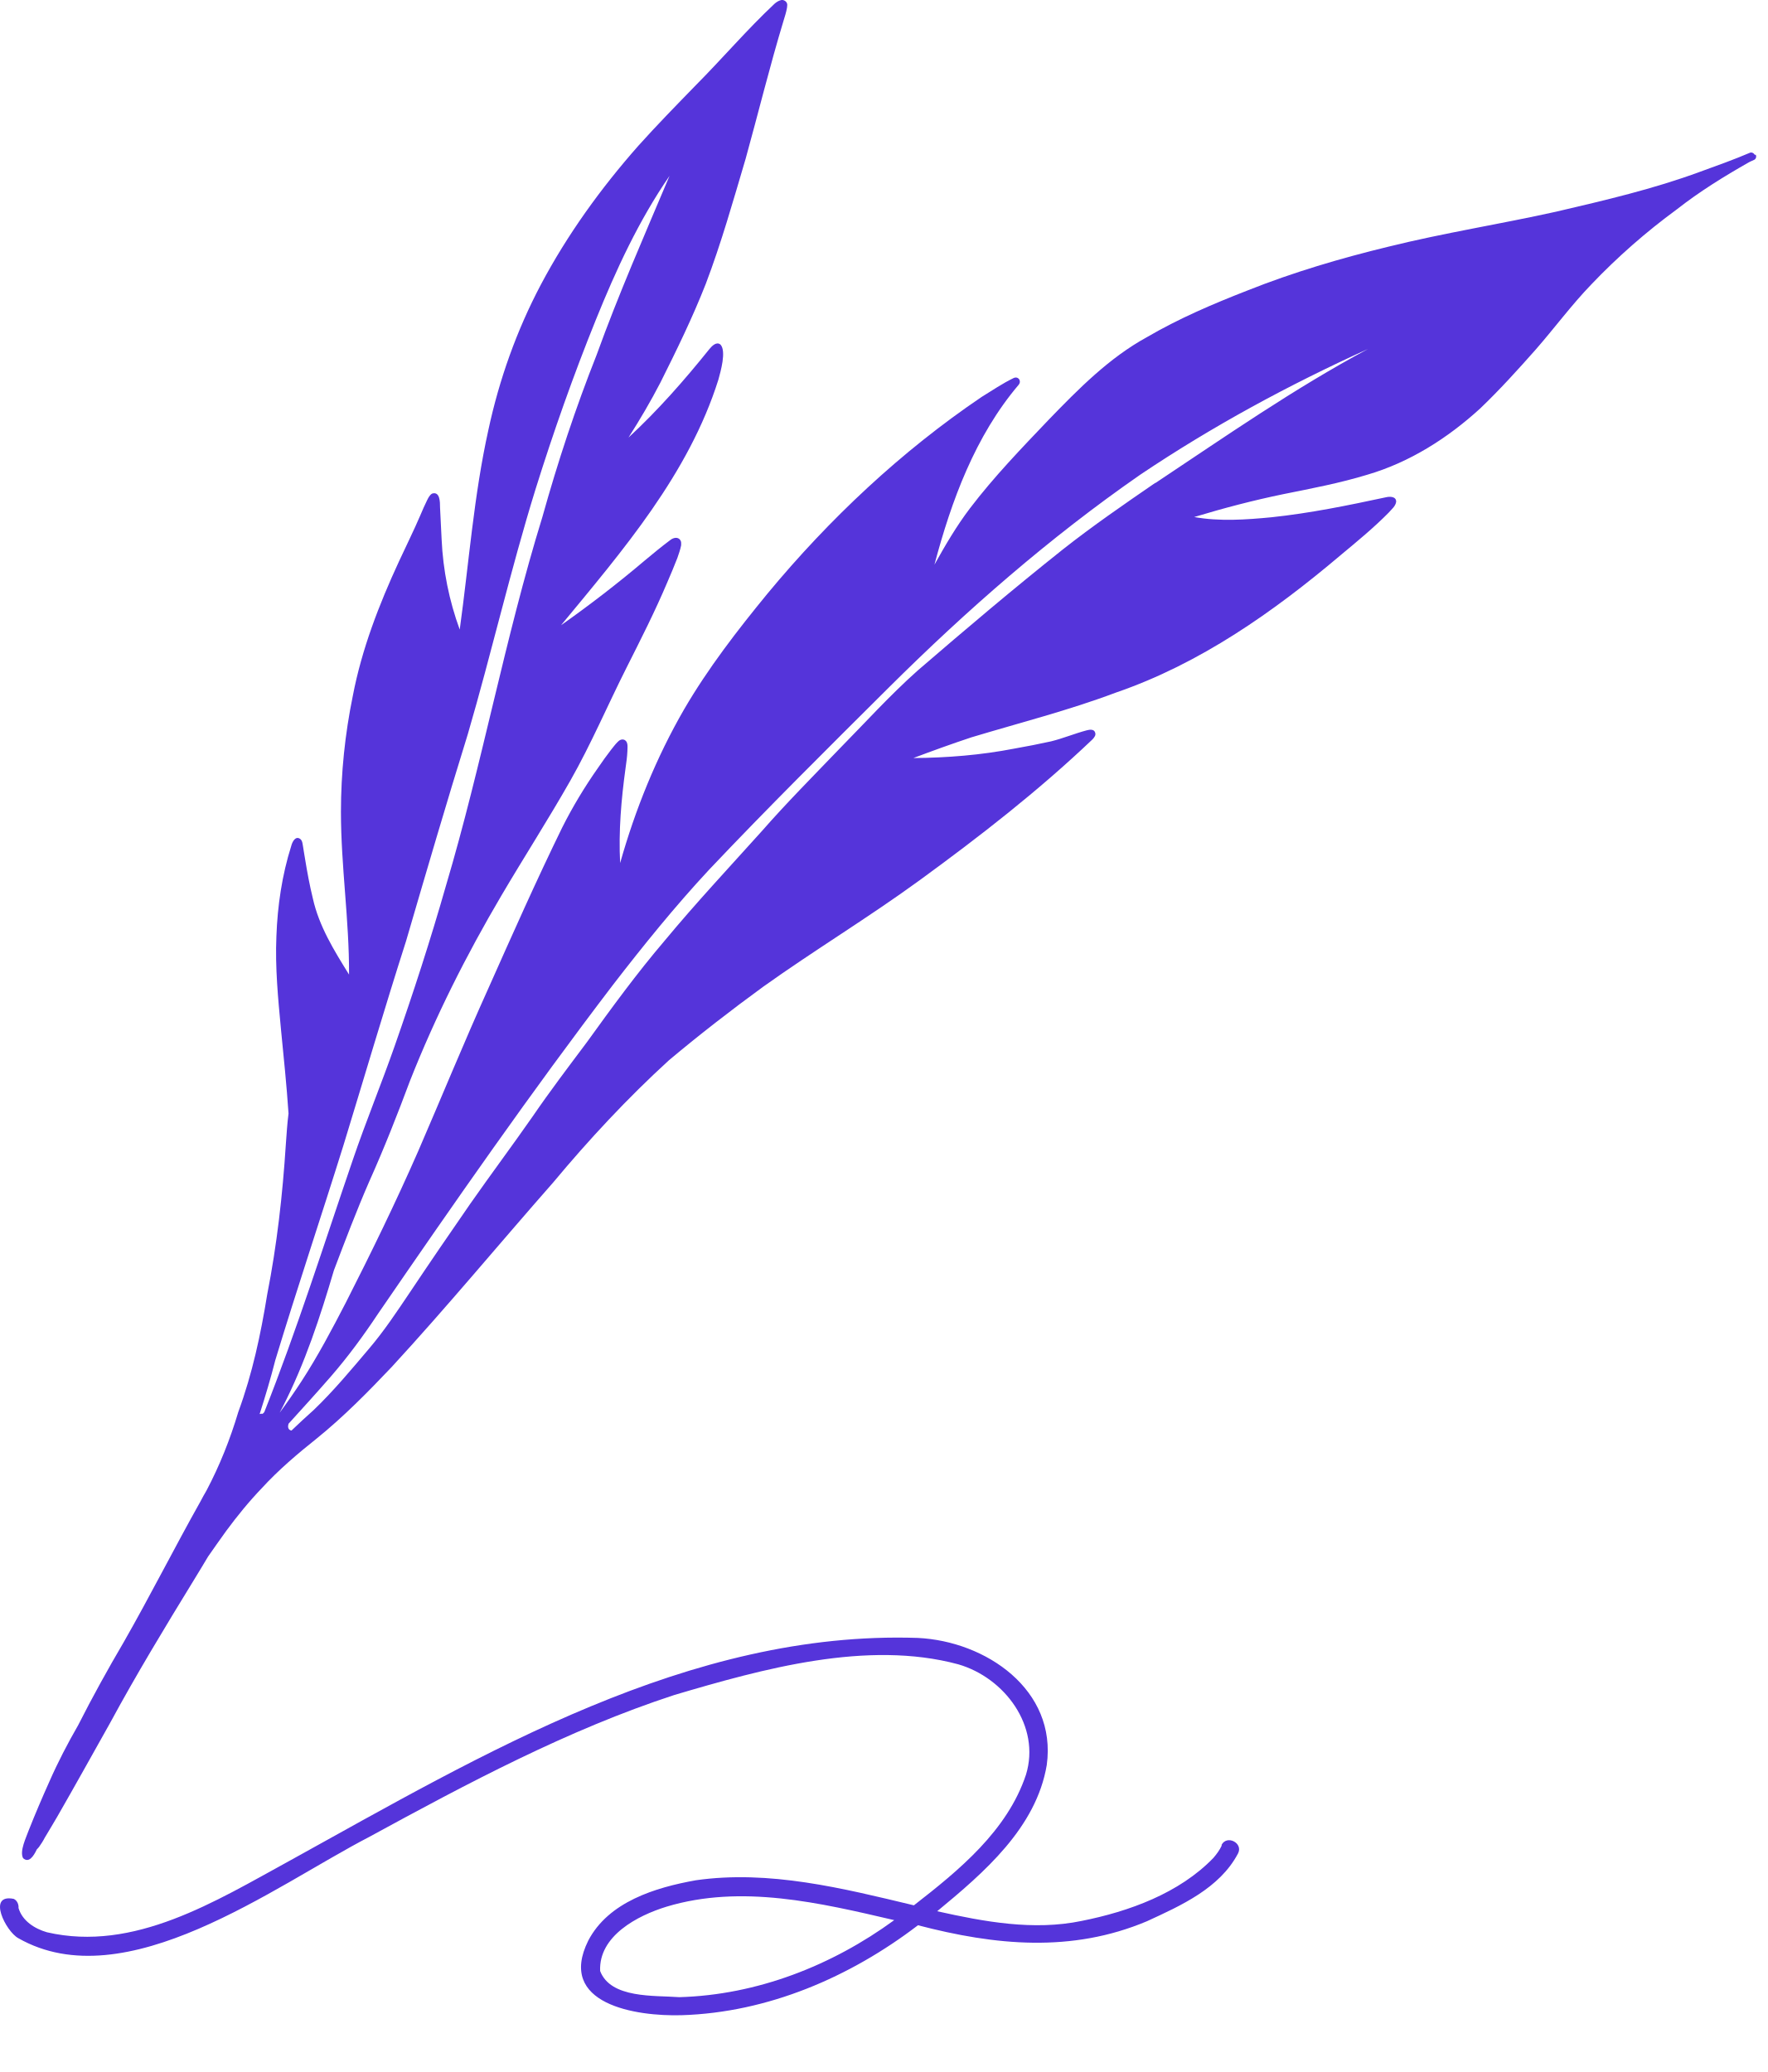
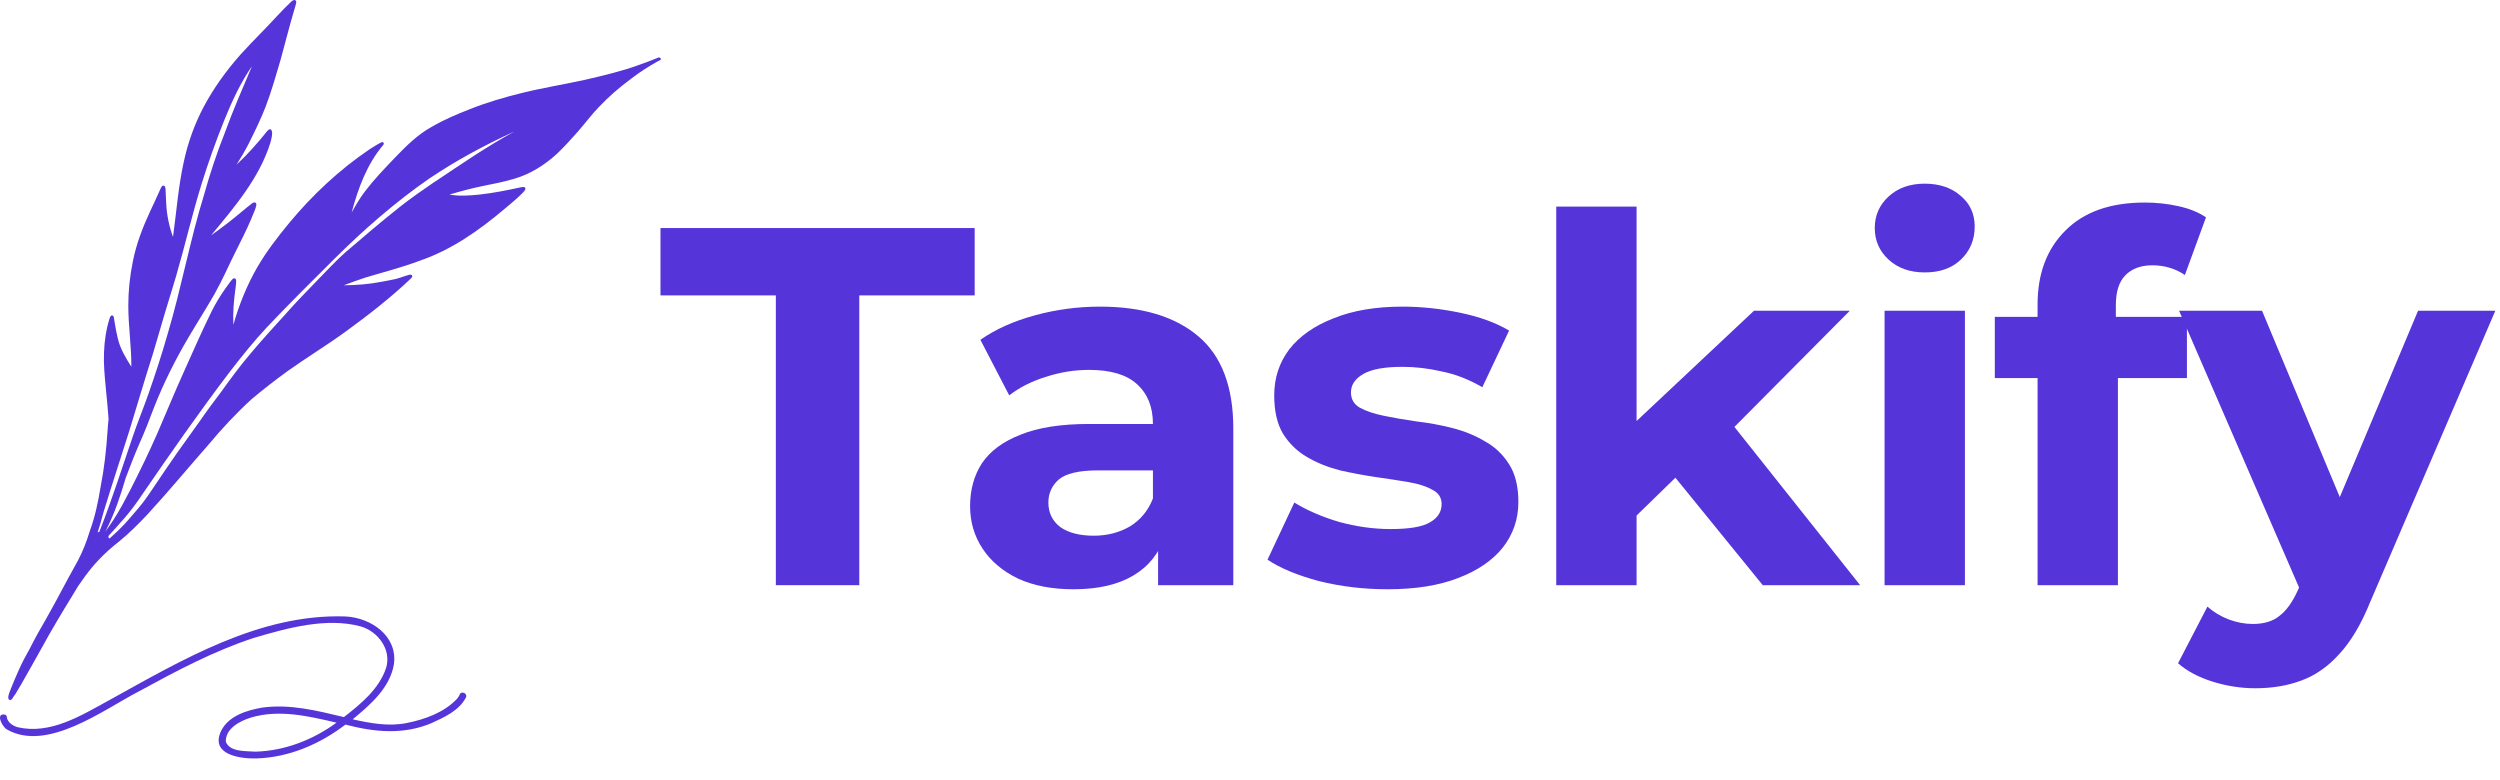
- <svg xmlns="http://www.w3.org/2000/svg" width="29" height="34" viewBox="0 0 29 34" fill="none">
-   <g id="Objects">
-     <g id="Group">
-       <path id="Vector" d="M28.791 2.54C28.778 2.514 28.747 2.496 28.716 2.505C28.446 2.62 28.175 2.717 27.896 2.818C27.13 3.101 26.332 3.287 25.535 3.473C24.622 3.676 23.692 3.822 22.784 4.047C22 4.237 21.22 4.467 20.467 4.767C19.9 4.988 19.341 5.227 18.819 5.532C18.198 5.872 17.698 6.38 17.21 6.884C16.763 7.353 16.311 7.821 15.917 8.338C15.695 8.63 15.509 8.948 15.332 9.266C15.611 8.214 16.001 7.154 16.714 6.314C16.767 6.248 16.705 6.168 16.63 6.204C16.448 6.292 16.28 6.407 16.107 6.513C14.787 7.406 13.608 8.515 12.594 9.739C12.098 10.344 11.619 10.963 11.225 11.639C10.768 12.43 10.423 13.283 10.175 14.162C10.148 13.641 10.193 13.12 10.264 12.603C10.277 12.51 10.29 12.421 10.294 12.329C10.294 12.267 10.312 12.178 10.25 12.143C10.206 12.121 10.162 12.143 10.131 12.178C10.091 12.218 10.06 12.262 10.024 12.306C9.953 12.399 9.882 12.496 9.816 12.594C9.595 12.908 9.395 13.239 9.222 13.584C8.797 14.454 8.407 15.334 8.013 16.218C7.614 17.101 7.246 18.003 6.861 18.891C6.493 19.731 6.09 20.557 5.674 21.375C5.448 21.812 5.217 22.25 4.947 22.665C4.832 22.842 4.712 23.014 4.588 23.182C4.606 23.147 4.624 23.116 4.641 23.081C5.005 22.369 5.253 21.609 5.479 20.844C5.665 20.354 5.851 19.863 6.059 19.386C6.303 18.843 6.52 18.29 6.728 17.733C7.144 16.681 7.65 15.674 8.226 14.697C8.598 14.065 8.996 13.447 9.36 12.806C9.701 12.205 9.971 11.569 10.281 10.954C10.512 10.495 10.746 10.035 10.946 9.562C11.003 9.43 11.061 9.293 11.114 9.156C11.136 9.089 11.163 9.019 11.176 8.948C11.176 8.921 11.181 8.89 11.163 8.864C11.123 8.802 11.043 8.824 10.995 8.864C10.853 8.97 10.72 9.08 10.582 9.195C10.139 9.571 9.679 9.925 9.205 10.26C10.219 9.032 11.3 7.777 11.787 6.23C11.823 6.098 11.92 5.766 11.823 5.656C11.757 5.598 11.681 5.678 11.641 5.726C11.229 6.239 10.795 6.734 10.312 7.18C10.498 6.889 10.675 6.588 10.835 6.279C11.101 5.748 11.362 5.214 11.579 4.661C11.836 3.985 12.031 3.291 12.235 2.602C12.443 1.851 12.629 1.091 12.855 0.344C12.877 0.273 12.9 0.202 12.913 0.127C12.913 0.105 12.922 0.079 12.913 0.056C12.9 0.017 12.851 -0.01 12.811 0.003C12.775 0.012 12.74 0.034 12.709 0.061C12.257 0.485 11.854 0.958 11.42 1.395C11.101 1.723 10.777 2.054 10.472 2.394C9.856 3.092 9.307 3.853 8.872 4.675C8.478 5.421 8.19 6.23 8.013 7.056C7.774 8.135 7.694 9.24 7.543 10.331C7.37 9.858 7.269 9.359 7.246 8.851C7.238 8.683 7.229 8.506 7.22 8.325C7.22 8.241 7.22 8.06 7.091 8.099C7.051 8.121 7.029 8.166 7.007 8.21C6.967 8.289 6.932 8.373 6.896 8.457C6.786 8.714 6.662 8.961 6.546 9.213C6.219 9.92 5.935 10.654 5.789 11.418C5.66 12.046 5.594 12.687 5.594 13.323C5.594 14.216 5.731 15.095 5.727 15.992C5.483 15.599 5.235 15.201 5.133 14.742C5.08 14.525 5.04 14.308 5.005 14.092C4.996 14.03 4.982 13.964 4.974 13.902C4.965 13.858 4.965 13.8 4.929 13.769C4.85 13.707 4.796 13.813 4.779 13.88C4.628 14.357 4.553 14.861 4.535 15.365C4.513 15.873 4.562 16.381 4.61 16.889C4.655 17.349 4.703 17.808 4.734 18.272C4.712 18.44 4.703 18.608 4.69 18.776C4.637 19.603 4.544 20.429 4.384 21.242C4.278 21.896 4.141 22.541 3.91 23.169C3.777 23.615 3.605 24.048 3.388 24.459C3.352 24.517 3.321 24.579 3.29 24.636C2.86 25.401 2.466 26.183 2.032 26.943C1.77 27.389 1.518 27.844 1.283 28.308C1.11 28.609 0.951 28.914 0.813 29.228C0.694 29.493 0.579 29.762 0.472 30.032C0.432 30.147 0.317 30.377 0.379 30.491C0.472 30.575 0.548 30.465 0.605 30.346C0.619 30.332 0.632 30.319 0.641 30.306C0.676 30.257 0.707 30.209 0.734 30.156C0.805 30.036 0.876 29.921 0.942 29.806C1.234 29.298 1.518 28.786 1.806 28.273C2.236 27.478 2.705 26.704 3.179 25.931C3.259 25.803 3.334 25.674 3.414 25.542C3.512 25.401 3.609 25.264 3.711 25.122C3.893 24.875 4.088 24.636 4.3 24.415C4.562 24.128 4.889 23.849 5.195 23.606C5.638 23.248 6.037 22.842 6.427 22.431C7.335 21.445 8.19 20.411 9.076 19.404C9.665 18.697 10.299 18.016 10.977 17.397C11.477 16.978 11.996 16.575 12.523 16.191C13.365 15.59 14.251 15.055 15.088 14.445C16.076 13.725 17.042 12.974 17.928 12.13C17.955 12.099 17.986 12.063 17.968 12.019C17.95 11.962 17.879 11.971 17.831 11.984C17.631 12.037 17.441 12.117 17.246 12.165C17.046 12.209 16.843 12.249 16.643 12.284C16.098 12.39 15.54 12.435 14.986 12.439C15.301 12.32 15.62 12.205 15.939 12.099C16.732 11.86 17.534 11.657 18.309 11.365C19.687 10.892 20.892 10.044 21.995 9.111C22.265 8.886 22.54 8.661 22.788 8.409C22.832 8.356 22.899 8.307 22.908 8.232C22.908 8.144 22.802 8.144 22.735 8.161C22.115 8.294 21.49 8.422 20.861 8.488C20.445 8.528 20.01 8.559 19.594 8.484C20.077 8.338 20.564 8.21 21.06 8.108C21.521 8.015 21.986 7.927 22.434 7.79C23.129 7.587 23.754 7.189 24.286 6.703C24.605 6.398 24.901 6.071 25.194 5.74C25.504 5.386 25.783 5.006 26.111 4.666C26.541 4.215 27.01 3.804 27.511 3.437C27.883 3.145 28.282 2.898 28.694 2.664C28.725 2.646 28.756 2.637 28.787 2.62C28.814 2.602 28.822 2.571 28.809 2.54H28.791ZM4.579 23.536C4.579 23.536 4.579 23.536 4.57 23.536H4.575H4.579ZM5.638 18.785C5.979 17.671 6.307 16.553 6.662 15.444C6.994 14.308 7.326 13.173 7.676 12.046C8.066 10.711 8.376 9.354 8.788 8.024C9.081 7.087 9.408 6.159 9.776 5.249C10.108 4.427 10.481 3.618 10.986 2.885C10.574 3.861 10.148 4.829 9.789 5.824C9.444 6.694 9.151 7.582 8.899 8.484C8.283 10.477 7.911 12.536 7.317 14.534C7.065 15.418 6.781 16.293 6.476 17.163C6.258 17.786 6.001 18.409 5.789 19.032C5.315 20.416 4.876 21.812 4.336 23.173C4.327 23.182 4.318 23.191 4.309 23.2C4.291 23.195 4.274 23.2 4.26 23.204C4.353 22.913 4.442 22.616 4.517 22.32C4.876 21.136 5.27 19.965 5.638 18.785ZM18.956 7.923C18.442 8.276 17.928 8.63 17.441 9.014C16.63 9.659 15.841 10.327 15.057 11.003C14.601 11.409 14.189 11.865 13.759 12.302C13.334 12.744 12.904 13.177 12.501 13.637C11.965 14.233 11.415 14.821 10.902 15.44C10.45 15.97 10.037 16.536 9.63 17.101C9.329 17.503 9.023 17.906 8.739 18.321C8.403 18.803 8.053 19.271 7.716 19.753C7.379 20.239 7.047 20.725 6.719 21.216C6.511 21.525 6.303 21.839 6.059 22.126C5.771 22.466 5.474 22.824 5.146 23.138C5.022 23.248 4.903 23.359 4.783 23.474C4.783 23.474 4.783 23.474 4.779 23.474C4.721 23.46 4.721 23.407 4.734 23.363C4.969 23.103 5.204 22.846 5.434 22.581C5.713 22.259 5.966 21.914 6.201 21.56C7.45 19.74 8.713 17.923 10.055 16.164C10.556 15.515 11.074 14.874 11.633 14.273C12.594 13.257 13.586 12.275 14.579 11.286C15.859 10.013 17.224 8.82 18.708 7.79C19.891 6.995 21.149 6.314 22.447 5.726C21.233 6.376 20.099 7.167 18.956 7.927V7.923Z" fill="#5534DA" />
-       <path id="Vector_2" d="M20.046 30.284C20.011 30.359 19.962 30.425 19.909 30.487C19.351 31.066 18.526 31.366 17.747 31.521C16.958 31.685 16.147 31.534 15.377 31.362C16.143 30.73 17.003 29.992 17.175 28.962C17.344 27.729 16.178 26.93 15.057 26.877C11.309 26.753 7.925 28.781 4.748 30.536C3.543 31.194 2.201 32.038 0.77 31.707C0.57 31.649 0.366 31.521 0.304 31.309C0.309 31.252 0.282 31.185 0.225 31.159C-0.218 31.07 0.096 31.693 0.3 31.804C2.059 32.807 4.504 30.947 6.059 30.142C7.663 29.267 9.32 28.383 11.066 27.813C12.514 27.385 14.229 26.907 15.722 27.31C16.484 27.53 17.078 28.326 16.834 29.121C16.528 30.041 15.735 30.69 14.995 31.265C13.83 30.986 12.621 30.681 11.416 30.854C10.751 30.973 9.985 31.207 9.652 31.844C9.134 32.887 10.432 33.09 11.185 33.068C12.599 33.024 13.945 32.445 15.062 31.592C16.329 31.923 17.583 32.047 18.819 31.526C19.377 31.269 20.011 30.986 20.312 30.416C20.405 30.244 20.13 30.102 20.042 30.275L20.046 30.284ZM11.146 32.772C10.738 32.741 10.02 32.798 9.847 32.343C9.821 31.768 10.459 31.433 10.937 31.287C12.165 30.916 13.458 31.225 14.672 31.508C13.649 32.255 12.421 32.736 11.146 32.772Z" fill="#5534DA" />
-     </g>
-   </g>
+ <svg xmlns="http://www.w3.org/2000/svg" width="109" height="34" viewBox="0 0 109 34" fill="none">
+   <path d="M28.791 2.54C28.778 2.514 28.747 2.496 28.716 2.505C28.446 2.62 28.175 2.717 27.896 2.818C27.13 3.101 26.332 3.287 25.535 3.473C24.622 3.676 23.692 3.822 22.784 4.047C22 4.237 21.22 4.467 20.467 4.767C19.9 4.988 19.341 5.227 18.819 5.532C18.198 5.872 17.698 6.38 17.21 6.884C16.763 7.353 16.311 7.821 15.917 8.338C15.695 8.63 15.509 8.948 15.332 9.266C15.611 8.214 16.001 7.154 16.714 6.314C16.767 6.248 16.705 6.168 16.63 6.204C16.448 6.292 16.28 6.407 16.107 6.513C14.787 7.406 13.608 8.515 12.594 9.739C12.098 10.344 11.619 10.963 11.225 11.639C10.768 12.43 10.423 13.283 10.175 14.162C10.148 13.641 10.193 13.12 10.264 12.603C10.277 12.51 10.29 12.421 10.294 12.329C10.294 12.267 10.312 12.178 10.25 12.143C10.206 12.121 10.162 12.143 10.131 12.178C10.091 12.218 10.06 12.262 10.024 12.306C9.953 12.399 9.882 12.496 9.816 12.594C9.595 12.908 9.395 13.239 9.222 13.584C8.797 14.454 8.407 15.334 8.013 16.218C7.614 17.101 7.246 18.003 6.861 18.891C6.493 19.731 6.09 20.557 5.674 21.375C5.448 21.812 5.217 22.25 4.947 22.665C4.832 22.842 4.712 23.014 4.588 23.182C4.606 23.147 4.624 23.116 4.641 23.081C5.005 22.369 5.253 21.609 5.479 20.844C5.665 20.354 5.851 19.863 6.059 19.386C6.303 18.843 6.52 18.29 6.728 17.733C7.144 16.681 7.65 15.674 8.226 14.697C8.598 14.065 8.996 13.447 9.36 12.806C9.701 12.205 9.971 11.569 10.281 10.954C10.512 10.495 10.746 10.035 10.946 9.562C11.003 9.43 11.061 9.293 11.114 9.156C11.136 9.089 11.163 9.019 11.176 8.948C11.176 8.921 11.181 8.89 11.163 8.864C11.123 8.802 11.043 8.824 10.995 8.864C10.853 8.97 10.72 9.08 10.582 9.195C10.139 9.571 9.679 9.925 9.205 10.26C10.219 9.032 11.3 7.777 11.787 6.23C11.823 6.098 11.92 5.766 11.823 5.656C11.757 5.598 11.681 5.678 11.641 5.726C11.229 6.239 10.795 6.734 10.312 7.18C10.498 6.889 10.675 6.588 10.835 6.279C11.101 5.748 11.362 5.214 11.579 4.661C11.836 3.985 12.031 3.291 12.235 2.602C12.443 1.851 12.629 1.091 12.855 0.344C12.877 0.273 12.9 0.202 12.913 0.127C12.913 0.105 12.922 0.079 12.913 0.056C12.9 0.017 12.851 -0.01 12.811 0.003C12.775 0.012 12.74 0.034 12.709 0.061C12.257 0.485 11.854 0.958 11.42 1.395C11.101 1.723 10.777 2.054 10.472 2.394C9.856 3.092 9.307 3.853 8.872 4.675C8.478 5.421 8.19 6.23 8.013 7.056C7.774 8.135 7.694 9.24 7.543 10.331C7.37 9.858 7.269 9.359 7.246 8.851C7.238 8.683 7.229 8.506 7.22 8.325C7.22 8.241 7.22 8.06 7.091 8.099C7.051 8.121 7.029 8.166 7.007 8.21C6.967 8.289 6.932 8.373 6.896 8.457C6.786 8.714 6.662 8.961 6.546 9.213C6.219 9.92 5.935 10.654 5.789 11.418C5.66 12.046 5.594 12.687 5.594 13.323C5.594 14.216 5.731 15.095 5.727 15.992C5.483 15.599 5.235 15.201 5.133 14.742C5.08 14.525 5.04 14.308 5.005 14.092C4.996 14.03 4.982 13.964 4.974 13.902C4.965 13.858 4.965 13.8 4.929 13.769C4.85 13.707 4.796 13.813 4.779 13.88C4.628 14.357 4.553 14.861 4.535 15.365C4.513 15.873 4.562 16.381 4.61 16.889C4.655 17.349 4.703 17.808 4.734 18.272C4.712 18.44 4.703 18.608 4.69 18.776C4.637 19.603 4.544 20.429 4.384 21.242C4.278 21.896 4.141 22.541 3.91 23.169C3.777 23.615 3.605 24.048 3.388 24.459C3.352 24.517 3.321 24.579 3.29 24.636C2.86 25.401 2.466 26.183 2.032 26.943C1.77 27.389 1.518 27.844 1.283 28.308C1.11 28.609 0.951 28.914 0.813 29.228C0.694 29.493 0.579 29.762 0.472 30.032C0.432 30.147 0.317 30.377 0.379 30.491C0.472 30.575 0.548 30.465 0.605 30.346C0.619 30.332 0.632 30.319 0.641 30.306C0.676 30.257 0.707 30.209 0.734 30.156C0.805 30.036 0.876 29.921 0.942 29.806C1.234 29.298 1.518 28.786 1.806 28.273C2.236 27.478 2.705 26.704 3.179 25.931C3.259 25.803 3.334 25.674 3.414 25.542C3.512 25.401 3.609 25.264 3.711 25.122C3.893 24.875 4.088 24.636 4.3 24.415C4.562 24.128 4.889 23.849 5.195 23.606C5.638 23.248 6.037 22.842 6.427 22.431C7.335 21.445 8.19 20.411 9.076 19.404C9.665 18.697 10.299 18.016 10.977 17.397C11.477 16.978 11.996 16.575 12.523 16.191C13.365 15.59 14.251 15.055 15.088 14.445C16.076 13.725 17.042 12.974 17.928 12.13C17.955 12.099 17.986 12.063 17.968 12.019C17.95 11.962 17.879 11.971 17.831 11.984C17.631 12.037 17.441 12.117 17.246 12.165C17.046 12.209 16.843 12.249 16.643 12.284C16.098 12.39 15.54 12.435 14.986 12.439C15.301 12.32 15.62 12.205 15.939 12.099C16.732 11.86 17.534 11.657 18.309 11.365C19.687 10.892 20.892 10.044 21.995 9.111C22.265 8.886 22.54 8.661 22.788 8.409C22.832 8.356 22.899 8.307 22.908 8.232C22.908 8.144 22.802 8.144 22.735 8.161C22.115 8.294 21.49 8.422 20.861 8.488C20.445 8.528 20.01 8.559 19.594 8.484C20.077 8.338 20.564 8.21 21.06 8.108C21.521 8.015 21.986 7.927 22.434 7.79C23.129 7.587 23.754 7.189 24.286 6.703C24.605 6.398 24.901 6.071 25.194 5.74C25.504 5.386 25.783 5.006 26.111 4.666C26.541 4.215 27.01 3.804 27.511 3.437C27.883 3.145 28.282 2.898 28.694 2.664C28.725 2.646 28.756 2.637 28.787 2.62C28.814 2.602 28.822 2.571 28.809 2.54H28.791ZM4.579 23.536C4.579 23.536 4.579 23.536 4.57 23.536H4.575H4.579ZM5.638 18.785C5.979 17.671 6.307 16.553 6.662 15.444C6.994 14.308 7.326 13.173 7.676 12.046C8.066 10.711 8.376 9.354 8.788 8.024C9.081 7.087 9.408 6.159 9.776 5.249C10.108 4.427 10.481 3.618 10.986 2.885C10.574 3.861 10.148 4.829 9.789 5.824C9.444 6.694 9.151 7.582 8.899 8.484C8.283 10.477 7.911 12.536 7.317 14.534C7.065 15.418 6.781 16.293 6.476 17.163C6.258 17.786 6.001 18.409 5.789 19.032C5.315 20.416 4.876 21.812 4.336 23.173C4.327 23.182 4.318 23.191 4.309 23.2C4.291 23.195 4.274 23.2 4.26 23.204C4.353 22.913 4.442 22.616 4.517 22.32C4.876 21.136 5.27 19.965 5.638 18.785ZM18.956 7.923C18.442 8.276 17.928 8.63 17.441 9.014C16.63 9.659 15.841 10.327 15.057 11.003C14.601 11.409 14.189 11.865 13.759 12.302C13.334 12.744 12.904 13.177 12.501 13.637C11.965 14.233 11.415 14.821 10.902 15.44C10.45 15.97 10.037 16.536 9.63 17.101C9.329 17.503 9.023 17.906 8.739 18.321C8.403 18.803 8.053 19.271 7.716 19.753C7.379 20.239 7.047 20.725 6.719 21.216C6.511 21.525 6.303 21.839 6.059 22.126C5.771 22.466 5.474 22.824 5.146 23.138C5.022 23.248 4.903 23.359 4.783 23.474C4.783 23.474 4.783 23.474 4.779 23.474C4.721 23.46 4.721 23.407 4.734 23.363C4.969 23.103 5.204 22.846 5.434 22.581C5.713 22.259 5.966 21.914 6.201 21.56C7.45 19.74 8.713 17.923 10.055 16.164C10.556 15.515 11.074 14.874 11.633 14.273C12.594 13.257 13.586 12.275 14.579 11.286C15.859 10.013 17.224 8.82 18.708 7.79C19.891 6.995 21.149 6.314 22.447 5.726C21.233 6.376 20.099 7.167 18.956 7.927V7.923Z" fill="#5534DA" />
+   <path d="M20.046 30.284C20.011 30.359 19.962 30.425 19.909 30.487C19.351 31.066 18.526 31.366 17.747 31.521C16.958 31.685 16.147 31.534 15.377 31.362C16.143 30.73 17.003 29.992 17.175 28.962C17.344 27.729 16.178 26.93 15.057 26.877C11.309 26.753 7.925 28.781 4.748 30.536C3.543 31.194 2.201 32.038 0.77 31.707C0.57 31.649 0.366 31.521 0.304 31.309C0.309 31.252 0.282 31.185 0.225 31.159C-0.218 31.07 0.096 31.693 0.3 31.804C2.059 32.807 4.504 30.947 6.059 30.142C7.663 29.267 9.32 28.383 11.066 27.813C12.514 27.385 14.229 26.907 15.722 27.31C16.484 27.53 17.078 28.326 16.834 29.121C16.528 30.041 15.735 30.69 14.995 31.265C13.83 30.986 12.621 30.681 11.416 30.854C10.751 30.973 9.985 31.207 9.652 31.844C9.134 32.887 10.432 33.09 11.185 33.068C12.599 33.024 13.945 32.445 15.062 31.592C16.329 31.923 17.583 32.047 18.819 31.526C19.377 31.269 20.011 30.986 20.312 30.416C20.405 30.244 20.13 30.102 20.042 30.275L20.046 30.284ZM11.146 32.772C10.738 32.741 10.02 32.798 9.847 32.343C9.821 31.768 10.459 31.433 10.937 31.287C12.165 30.916 13.458 31.225 14.672 31.508C13.649 32.255 12.421 32.736 11.146 32.772Z" fill="#5534DA" />
+   <path d="M33.827 25.514V12.879H28.797V9.943H42.496V12.879H37.465V25.514H33.827Z" fill="#5534DA" />
+   <path d="M50.493 25.514V23.179L50.268 22.667V18.485C50.268 17.744 50.036 17.165 49.572 16.75C49.123 16.335 48.427 16.127 47.483 16.127C46.84 16.127 46.203 16.231 45.575 16.439C44.961 16.631 44.437 16.898 44.003 17.239L42.745 14.815C43.404 14.355 44.197 13.999 45.125 13.747C46.054 13.495 46.997 13.369 47.955 13.369C49.797 13.369 51.226 13.799 52.244 14.659C53.263 15.519 53.772 16.861 53.772 18.685V25.514H50.493ZM46.81 25.692C45.867 25.692 45.058 25.537 44.384 25.225C43.711 24.899 43.194 24.462 42.835 23.913C42.475 23.364 42.296 22.749 42.296 22.067C42.296 21.355 42.468 20.732 42.812 20.198C43.172 19.664 43.733 19.249 44.497 18.952C45.26 18.641 46.256 18.485 47.483 18.485H50.695V20.509H47.865C47.042 20.509 46.473 20.643 46.158 20.91C45.859 21.177 45.709 21.51 45.709 21.911C45.709 22.356 45.882 22.712 46.226 22.979C46.585 23.231 47.072 23.357 47.686 23.357C48.269 23.357 48.793 23.223 49.258 22.956C49.722 22.674 50.059 22.267 50.268 21.733L50.807 23.334C50.553 24.106 50.089 24.691 49.415 25.092C48.741 25.492 47.873 25.692 46.81 25.692Z" fill="#5534DA" />
+   <path d="M60.496 25.692C59.464 25.692 58.468 25.574 57.51 25.336C56.566 25.084 55.818 24.773 55.264 24.402L56.432 21.911C56.986 22.252 57.637 22.534 58.386 22.756C59.149 22.964 59.898 23.067 60.631 23.067C61.44 23.067 62.009 22.971 62.338 22.778C62.682 22.585 62.855 22.319 62.855 21.977C62.855 21.696 62.72 21.488 62.45 21.355C62.196 21.206 61.852 21.095 61.417 21.021C60.983 20.947 60.504 20.873 59.98 20.799C59.471 20.724 58.955 20.628 58.431 20.509C57.907 20.376 57.427 20.183 56.993 19.931C56.559 19.679 56.207 19.338 55.938 18.908C55.683 18.478 55.556 17.922 55.556 17.239C55.556 16.483 55.773 15.816 56.207 15.237C56.656 14.659 57.3 14.207 58.139 13.88C58.977 13.539 59.98 13.369 61.148 13.369C61.971 13.369 62.81 13.458 63.663 13.636C64.516 13.814 65.228 14.073 65.796 14.414L64.629 16.883C64.045 16.542 63.453 16.312 62.855 16.194C62.271 16.06 61.702 15.994 61.148 15.994C60.369 15.994 59.8 16.098 59.441 16.305C59.082 16.513 58.902 16.78 58.902 17.106C58.902 17.402 59.029 17.625 59.284 17.773C59.553 17.922 59.905 18.04 60.339 18.129C60.773 18.218 61.245 18.3 61.754 18.374C62.278 18.433 62.802 18.53 63.326 18.663C63.85 18.797 64.322 18.989 64.741 19.241C65.175 19.479 65.527 19.812 65.796 20.242C66.066 20.658 66.201 21.206 66.201 21.889C66.201 22.63 65.976 23.29 65.527 23.868C65.078 24.432 64.427 24.877 63.573 25.203C62.735 25.529 61.709 25.692 60.496 25.692Z" fill="#5534DA" />
+   <path d="M70.749 23.067L70.839 18.841L76.475 13.547H80.653L75.24 18.997L73.421 20.465L70.749 23.067ZM67.852 25.514V9.009H71.355V25.514H67.852ZM76.857 25.514L72.77 20.487L74.971 17.796L81.102 25.514H76.857Z" fill="#5534DA" />
+   <path d="M82.167 25.514V13.547H85.67V25.514H82.167ZM83.918 11.878C83.275 11.878 82.751 11.693 82.346 11.322C81.942 10.951 81.74 10.492 81.74 9.943C81.74 9.394 81.942 8.935 82.346 8.564C82.751 8.193 83.275 8.008 83.918 8.008C84.562 8.008 85.086 8.186 85.49 8.542C85.895 8.883 86.097 9.328 86.097 9.876C86.097 10.455 85.895 10.937 85.49 11.322C85.101 11.693 84.577 11.878 83.918 11.878Z" fill="#5534DA" />
+   <path d="M88.838 25.514V13.28C88.838 11.93 89.242 10.855 90.05 10.054C90.859 9.239 92.012 8.831 93.509 8.831C94.018 8.831 94.504 8.883 94.969 8.987C95.448 9.09 95.852 9.254 96.181 9.476L95.261 11.99C95.066 11.856 94.849 11.752 94.609 11.678C94.37 11.604 94.115 11.567 93.846 11.567C93.337 11.567 92.94 11.715 92.656 12.012C92.386 12.294 92.251 12.724 92.251 13.302V14.414L92.341 15.905V25.514H88.838ZM86.974 16.483V13.814H95.35V16.483H86.974Z" fill="#5534DA" />
+   <path d="M98.332 30.008C97.703 30.008 97.082 29.911 96.468 29.719C95.854 29.526 95.352 29.259 94.963 28.918L96.243 26.449C96.513 26.686 96.82 26.871 97.164 27.005C97.523 27.138 97.875 27.205 98.219 27.205C98.713 27.205 99.103 27.086 99.387 26.849C99.687 26.627 99.956 26.248 100.196 25.715L100.825 24.246L101.094 23.868L105.428 13.547H108.797L103.34 26.248C102.95 27.212 102.501 27.969 101.992 28.517C101.498 29.066 100.944 29.452 100.33 29.674C99.732 29.897 99.065 30.008 98.332 30.008ZM100.398 25.982L95.008 13.547H98.624L102.801 23.557L100.398 25.982Z" fill="#5534DA" />
</svg>
